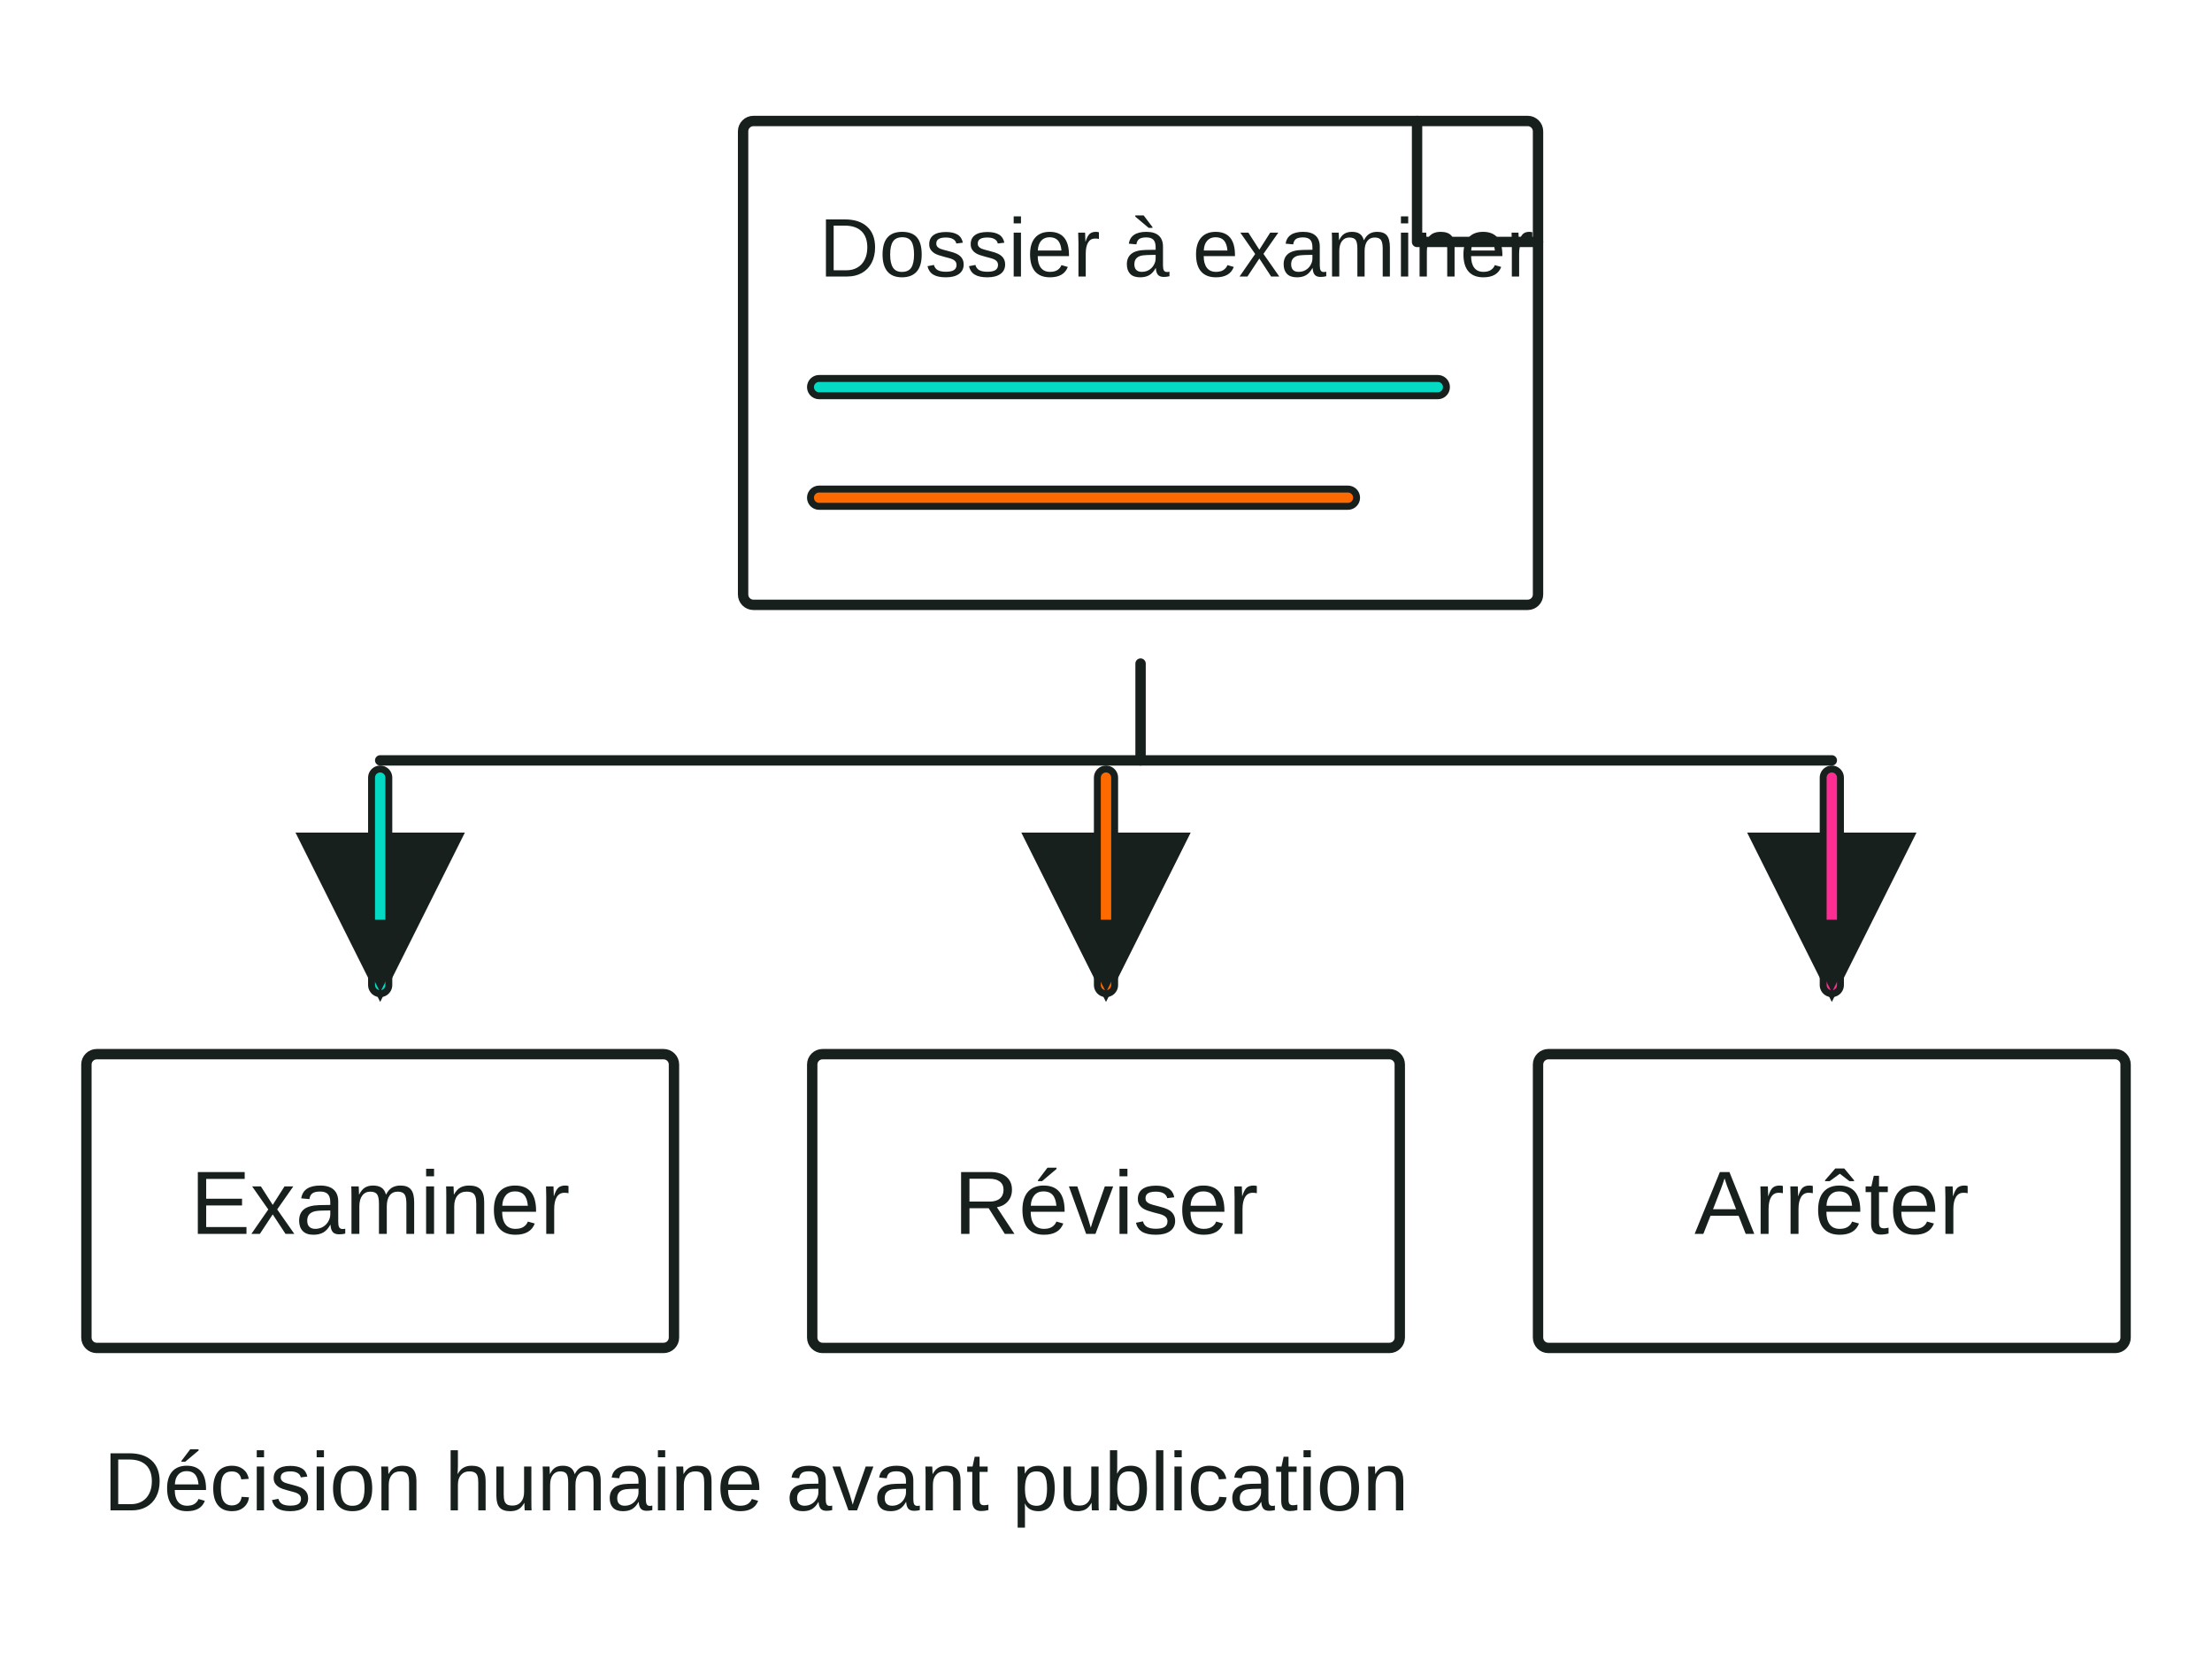
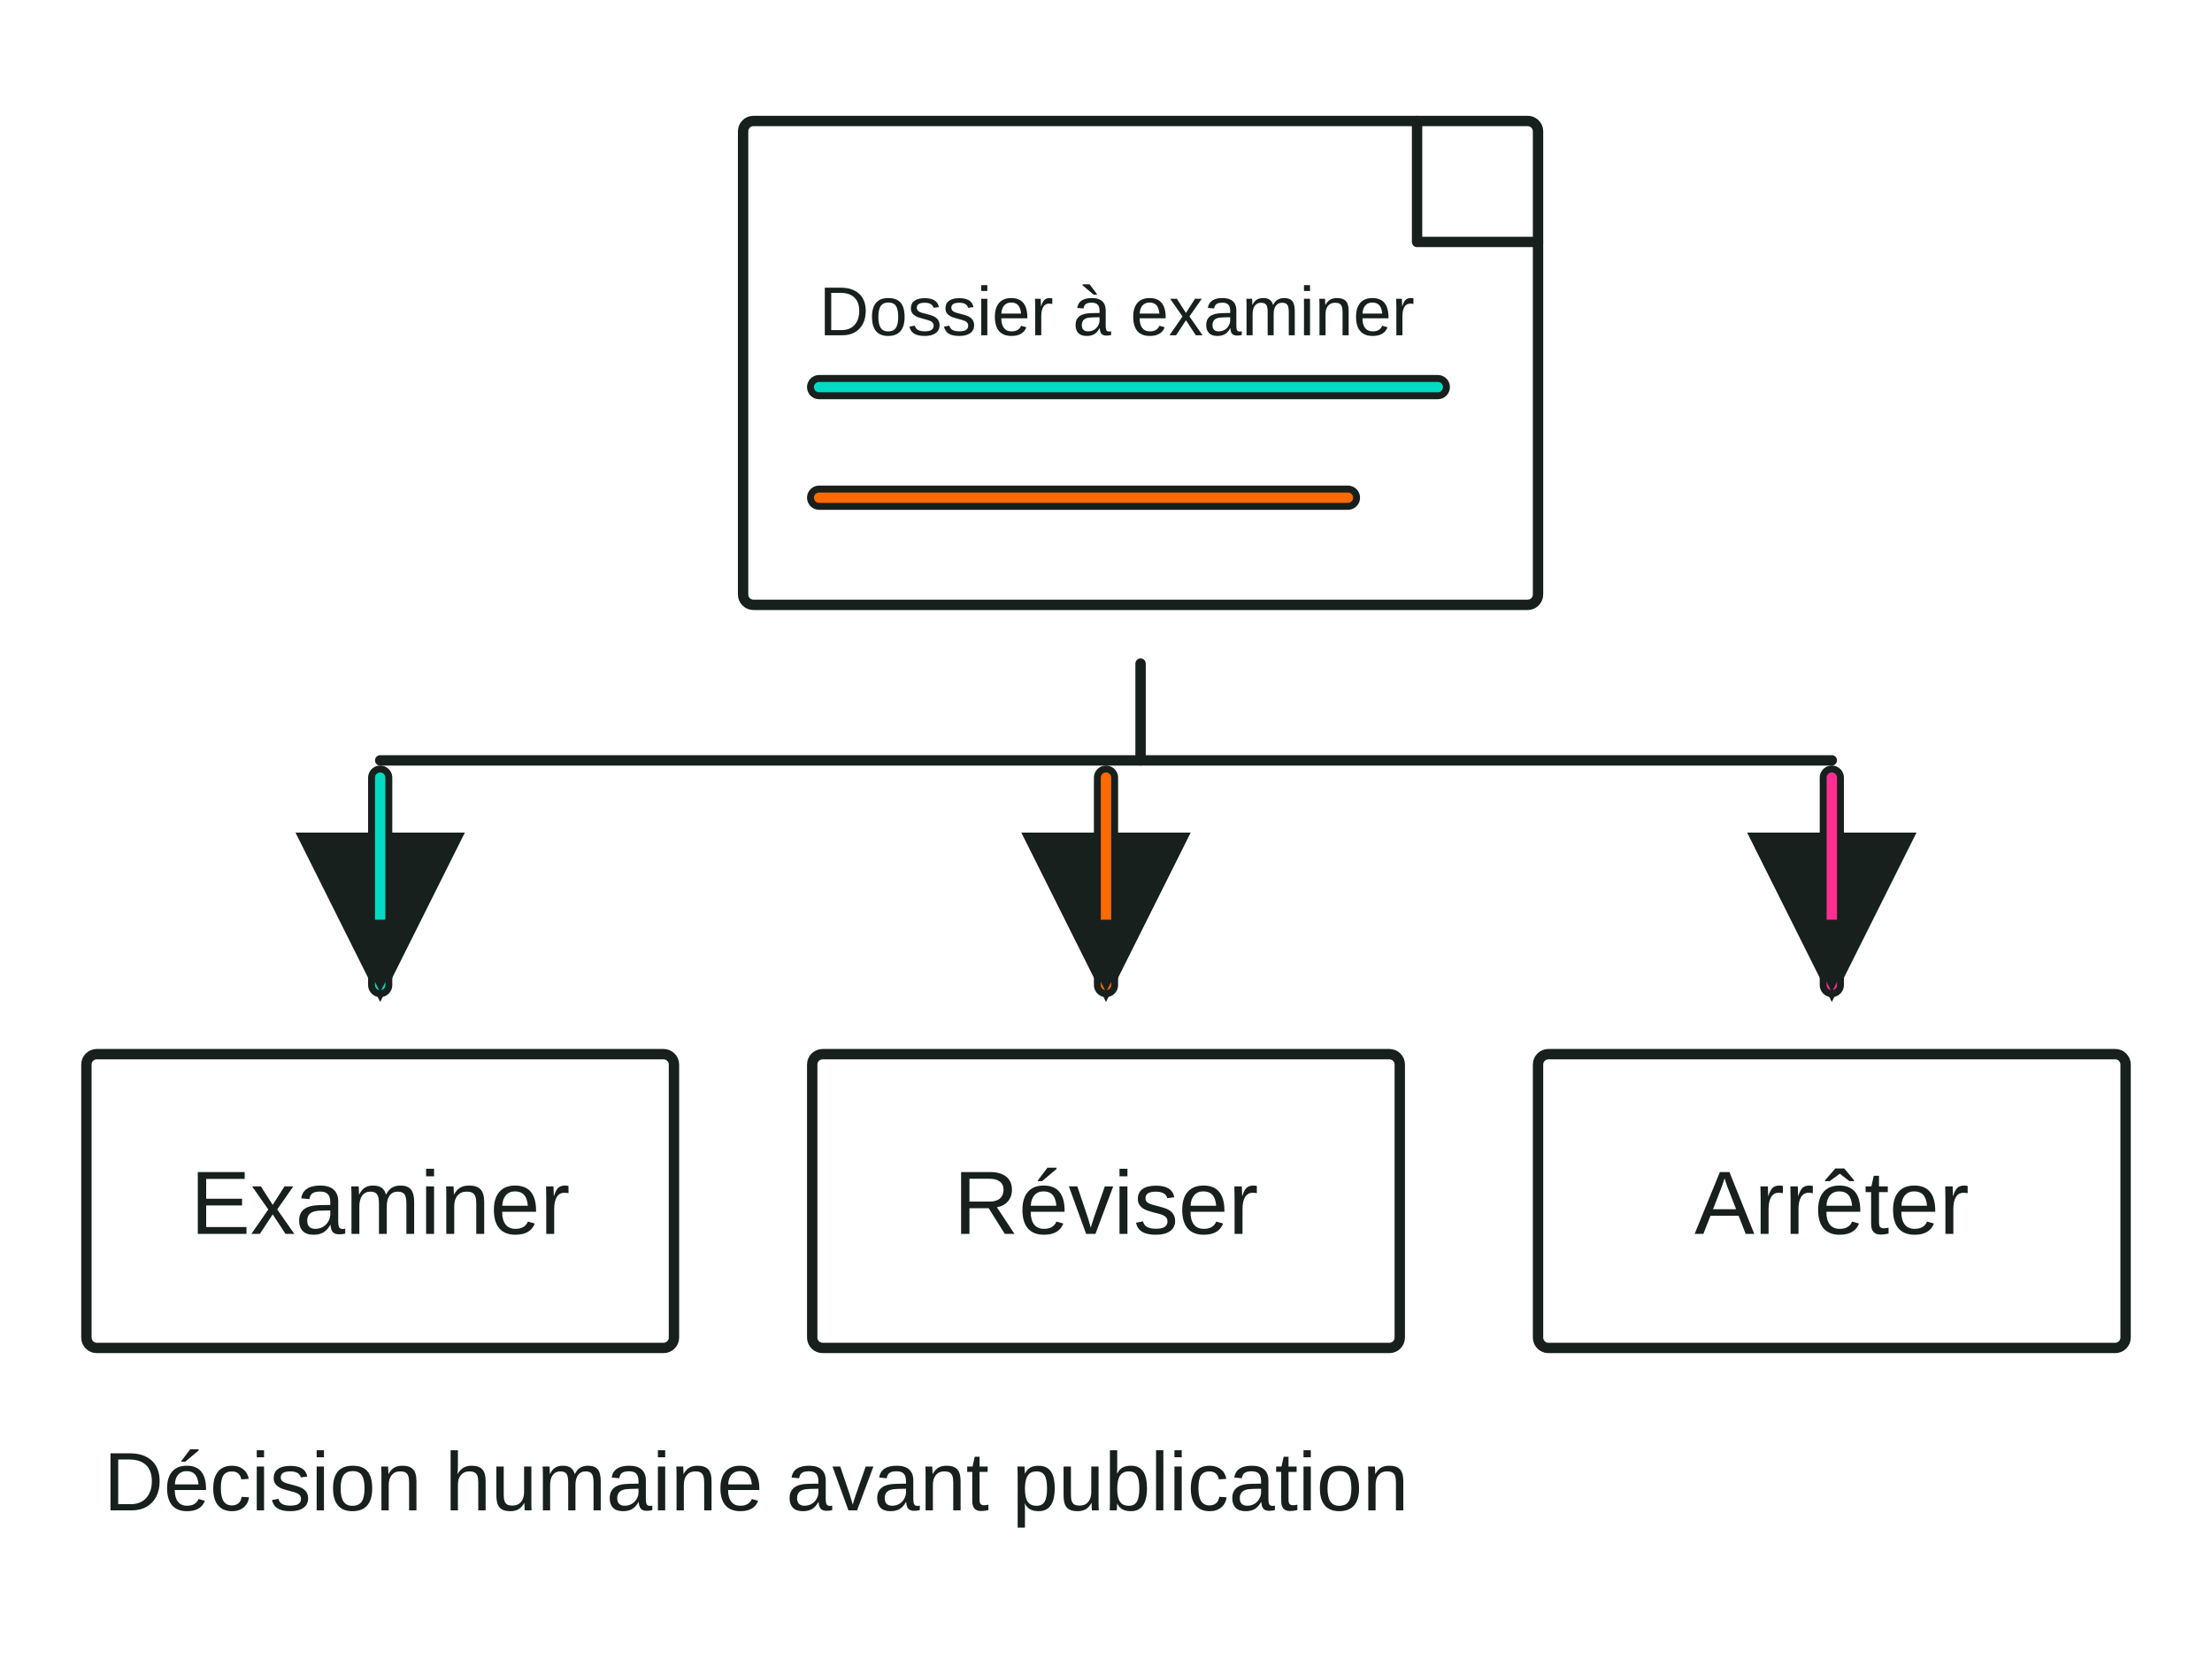
<svg xmlns="http://www.w3.org/2000/svg" width="640" height="480" viewBox="0 0 640 480" role="img" aria-labelledby="title desc">
  <defs>
    <marker id="arrow" viewBox="0 0 10 10" refX="9" refY="5" markerWidth="7" markerHeight="7" orient="auto-start-reverse">
      <path d="M0 0L10 5L0 10Z" fill="#17201d" />
    </marker>
  </defs>
  <rect width="640" height="480" fill="#fff" />
  <g fill="none" stroke="#17201d" stroke-width="3" stroke-linecap="round" stroke-linejoin="round" font-family="Arial, sans-serif">
    <rect x="215" y="35" width="230" height="140" rx="3" fill="#fff" stroke="#17201d" />
    <path d="M410 35v35h35" stroke="#17201d" stroke-width="3" fill="none" />
-     <text x="237" y="80" fill="#17201d" stroke="none" font-size="24" text-anchor="start">
+     <text x="237" y="97" fill="#17201d" stroke="none" font-size="20" text-anchor="start">
      <tspan x="237" dy="0">Dossier à examiner</tspan>
    </text>
    <path d="M237 112L416 112" stroke="#17201d" stroke-width="7" />
    <path d="M237 112L416 112" stroke="#04D9C4" />
    <path d="M237 144L390 144" stroke="#17201d" stroke-width="7" />
    <path d="M237 144L390 144" stroke="#FF6A00" />
    <path d="M330 192L330 220" stroke="#17201d" />
    <path d="M110 220L530 220" stroke="#17201d" />
    <path d="M110 225L110 285" stroke="#17201d" marker-end="url(#arrow)" stroke-width="7" />
    <path d="M110 225L110 285" stroke="#04D9C4" marker-end="url(#arrow)" />
    <rect x="25" y="305" width="170" height="85" rx="3" fill="#fff" stroke="#17201d" />
    <text x="110" y="357" fill="#17201d" stroke="none" font-size="26" text-anchor="middle">
      <tspan x="110" dy="0">Examiner</tspan>
    </text>
    <path d="M320 225L320 285" stroke="#17201d" marker-end="url(#arrow)" stroke-width="7" />
    <path d="M320 225L320 285" stroke="#FF6A00" marker-end="url(#arrow)" />
    <rect x="235" y="305" width="170" height="85" rx="3" fill="#fff" stroke="#17201d" />
    <text x="320" y="357" fill="#17201d" stroke="none" font-size="26" text-anchor="middle">
      <tspan x="320" dy="0">Réviser</tspan>
    </text>
    <path d="M530 225L530 285" stroke="#17201d" marker-end="url(#arrow)" stroke-width="7" />
    <path d="M530 225L530 285" stroke="#FF2D92" marker-end="url(#arrow)" />
    <rect x="445" y="305" width="170" height="85" rx="3" fill="#fff" stroke="#17201d" />
    <text x="530" y="357" fill="#17201d" stroke="none" font-size="26" text-anchor="middle">
      <tspan x="530" dy="0">Arrêter</tspan>
    </text>
    <text x="30" y="437" fill="#17201d" stroke="none" font-size="24" text-anchor="start">
      <tspan x="30" dy="0">Décision humaine avant publication</tspan>
    </text>
  </g>
</svg>
